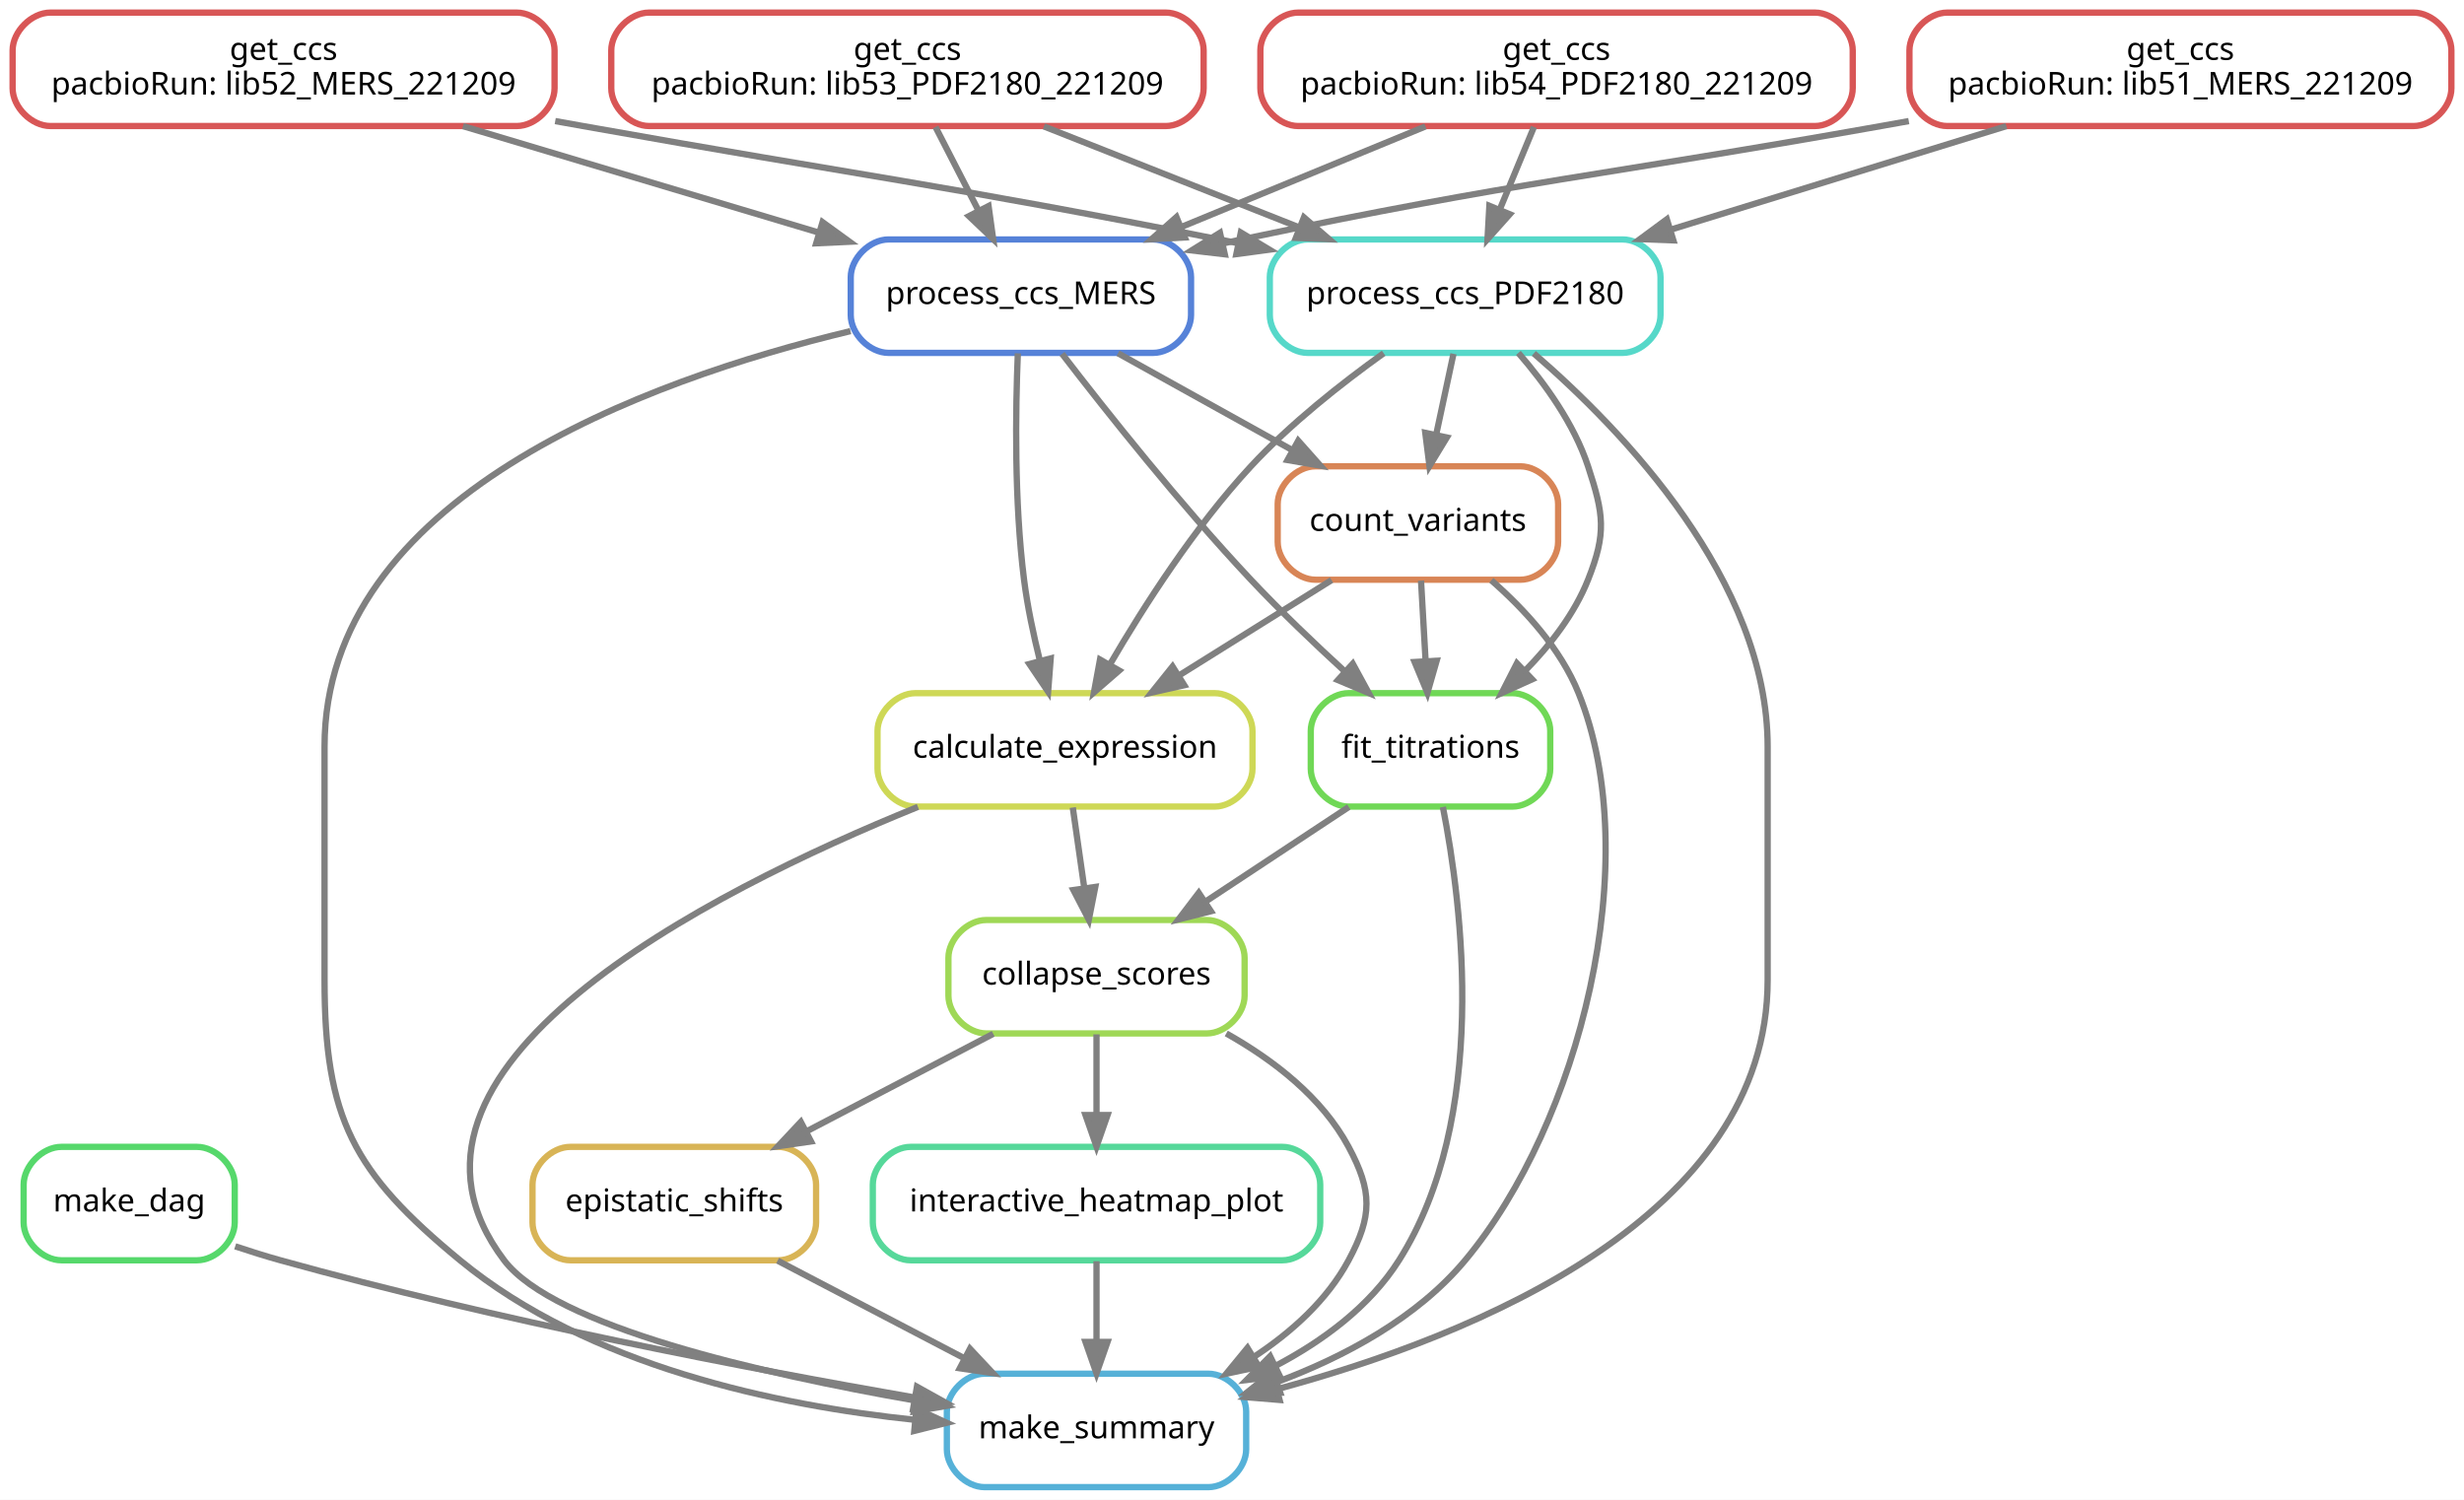
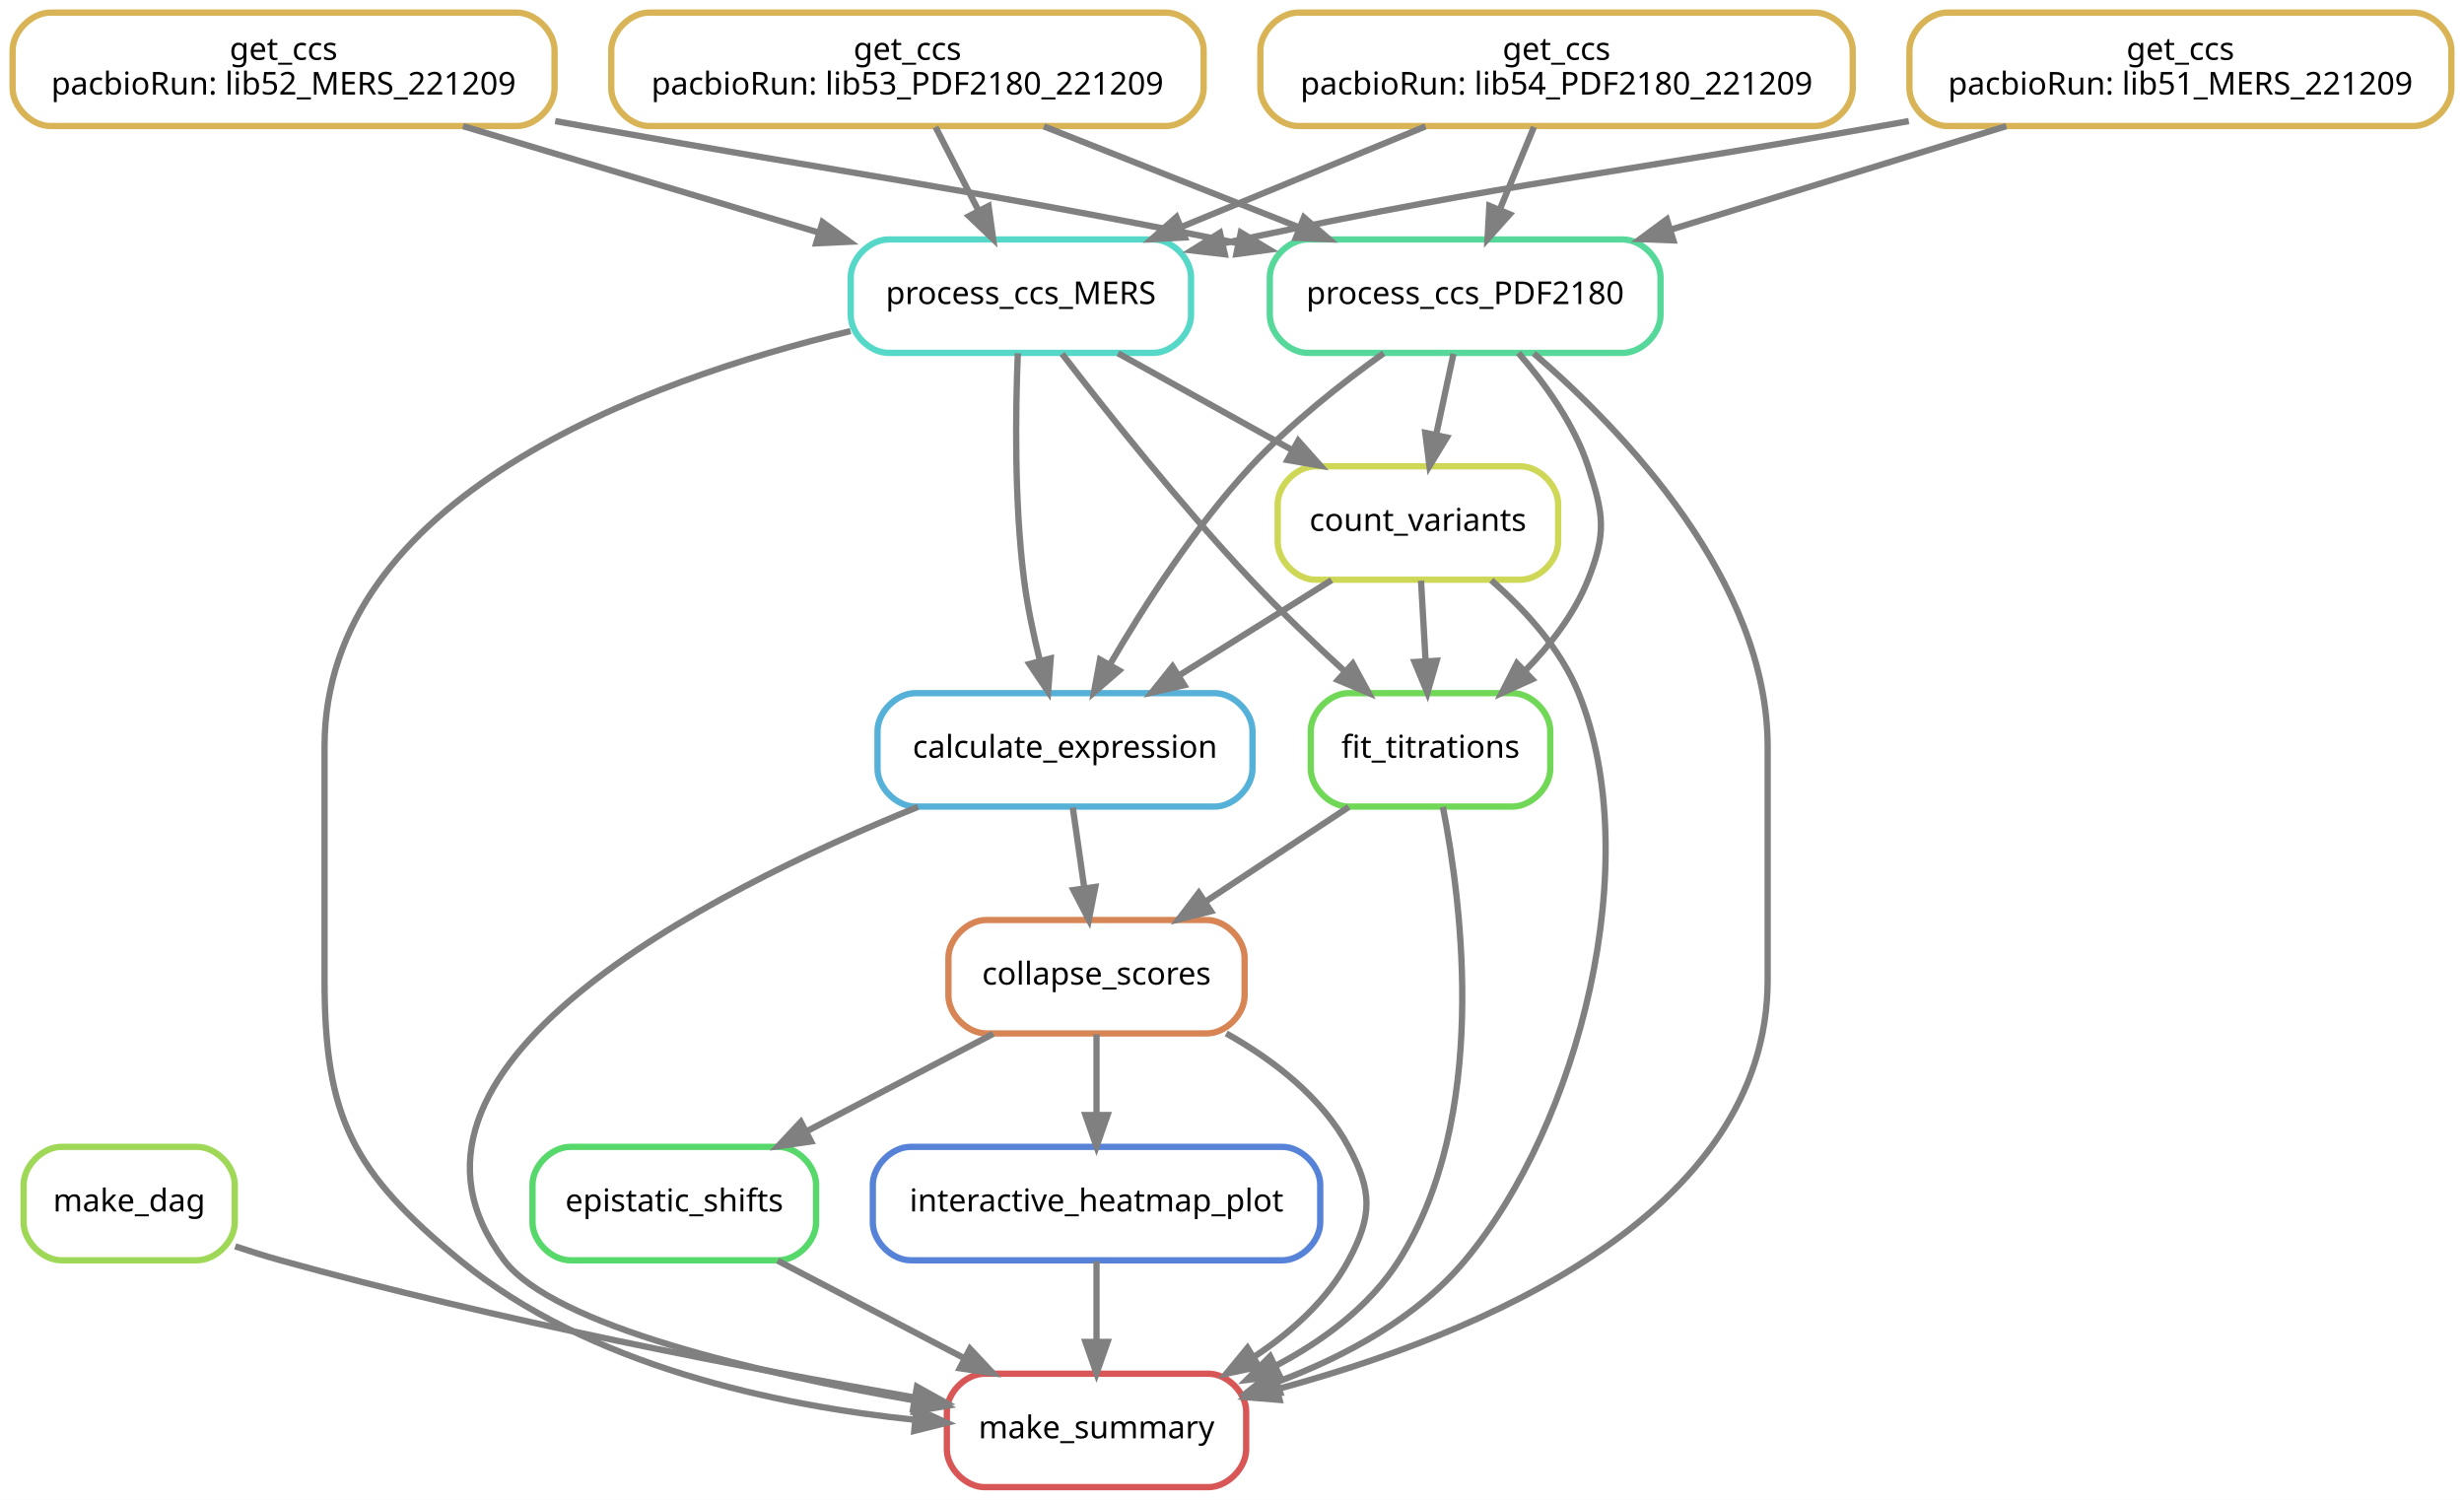
<svg xmlns="http://www.w3.org/2000/svg" width="782pt" height="476pt" viewBox="0.00 0.00 782.00 476.00">
  <g id="graph0" class="graph" transform="scale(1 1) rotate(0) translate(4 472)">
    <polygon fill="white" stroke="transparent" points="-4,4 -4,-472 778,-472 778,4 -4,4" />
    <g id="node1" class="node">
-       <path fill="none" stroke="#56b1d8" stroke-width="2" d="M379.5,-36C379.5,-36 308.5,-36 308.5,-36 302.5,-36 296.5,-30 296.5,-24 296.5,-24 296.5,-12 296.5,-12 296.5,-6 302.5,0 308.5,0 308.5,0 379.5,0 379.5,0 385.5,0 391.5,-6 391.5,-12 391.5,-12 391.5,-24 391.5,-24 391.5,-30 385.5,-36 379.5,-36" />
+       <path fill="none" stroke="#d85656" stroke-width="2" d="M379.5,-36C379.5,-36 308.5,-36 308.5,-36 302.5,-36 296.5,-30 296.5,-24 296.5,-24 296.5,-12 296.5,-12 296.5,-6 302.5,0 308.5,0 308.5,0 379.5,0 379.5,0 385.5,0 391.5,-6 391.5,-12 391.5,-12 391.5,-24 391.5,-24 391.5,-30 385.5,-36 379.5,-36" />
      <text text-anchor="middle" x="344" y="-15.5" font-family="sans" font-size="10.00">make_summary</text>
    </g>
    <g id="node2" class="node">
-       <path fill="none" stroke="#56d86b" stroke-width="2" d="M58.5,-108C58.5,-108 15.5,-108 15.5,-108 9.5,-108 3.5,-102 3.5,-96 3.5,-96 3.5,-84 3.5,-84 3.5,-78 9.5,-72 15.5,-72 15.5,-72 58.5,-72 58.5,-72 64.5,-72 70.5,-78 70.5,-84 70.5,-84 70.5,-96 70.5,-96 70.5,-102 64.5,-108 58.5,-108" />
+       <path fill="none" stroke="#9fd856" stroke-width="2" d="M58.5,-108C58.5,-108 15.5,-108 15.5,-108 9.5,-108 3.5,-102 3.5,-96 3.5,-96 3.5,-84 3.5,-84 3.5,-78 9.5,-72 15.5,-72 15.5,-72 58.5,-72 58.5,-72 64.5,-72 70.5,-78 70.5,-84 70.5,-84 70.5,-96 70.5,-96 70.5,-102 64.5,-108 58.5,-108" />
      <text text-anchor="middle" x="37" y="-87.5" font-family="sans" font-size="10.00">make_dag</text>
    </g>
    <g id="edge1" class="edge">
      <path fill="none" stroke="grey" stroke-width="2" d="M70.64,-76.43C75.43,-74.83 80.32,-73.3 85,-72 153.34,-53 233.55,-37.63 286.4,-28.43" />
      <polygon fill="grey" stroke="grey" stroke-width="2" points="287.01,-31.87 296.27,-26.72 285.82,-24.97 287.01,-31.87" />
    </g>
    <g id="node3" class="node">
-       <path fill="none" stroke="#5682d8" stroke-width="2" d="M362,-396C362,-396 278,-396 278,-396 272,-396 266,-390 266,-384 266,-384 266,-372 266,-372 266,-366 272,-360 278,-360 278,-360 362,-360 362,-360 368,-360 374,-366 374,-372 374,-372 374,-384 374,-384 374,-390 368,-396 362,-396" />
+       <path fill="none" stroke="#56d8c9" stroke-width="2" d="M362,-396C362,-396 278,-396 278,-396 272,-396 266,-390 266,-384 266,-384 266,-372 266,-372 266,-366 272,-360 278,-360 278,-360 362,-360 362,-360 368,-360 374,-366 374,-372 374,-372 374,-384 374,-384 374,-390 368,-396 362,-396" />
      <text text-anchor="middle" x="320" y="-375.5" font-family="sans" font-size="10.00">process_ccs_MERS</text>
    </g>
    <g id="edge2" class="edge">
      <path fill="none" stroke="grey" stroke-width="2" d="M265.94,-366.92C200.51,-351.22 99,-314.13 99,-235 99,-235 99,-235 99,-161 99,-117.07 108.08,-99.92 142,-72 182.77,-38.44 242.54,-25.91 286.49,-21.35" />
      <polygon fill="grey" stroke="grey" stroke-width="2" points="286.82,-24.83 296.46,-20.42 286.17,-17.86 286.82,-24.83" />
    </g>
    <g id="node9" class="node">
-       <path fill="none" stroke="#d88556" stroke-width="2" d="M478.5,-324C478.5,-324 413.5,-324 413.5,-324 407.5,-324 401.5,-318 401.5,-312 401.5,-312 401.5,-300 401.5,-300 401.5,-294 407.5,-288 413.5,-288 413.5,-288 478.5,-288 478.5,-288 484.5,-288 490.5,-294 490.5,-300 490.5,-300 490.5,-312 490.5,-312 490.5,-318 484.5,-324 478.5,-324" />
+       <path fill="none" stroke="#ced856" stroke-width="2" d="M478.5,-324C478.5,-324 413.5,-324 413.5,-324 407.5,-324 401.5,-318 401.5,-312 401.5,-312 401.5,-300 401.5,-300 401.5,-294 407.5,-288 413.5,-288 413.5,-288 478.5,-288 478.5,-288 484.5,-288 490.5,-294 490.5,-300 490.5,-300 490.5,-312 490.5,-312 490.5,-318 484.5,-324 478.5,-324" />
      <text text-anchor="middle" x="446" y="-303.5" font-family="sans" font-size="10.00">count_variants</text>
    </g>
    <g id="edge18" class="edge">
      <path fill="none" stroke="grey" stroke-width="2" d="M350.82,-359.88C367.45,-350.64 388.16,-339.13 406.02,-329.21" />
      <polygon fill="grey" stroke="grey" stroke-width="2" points="408.02,-332.11 415.06,-324.19 404.62,-325.99 408.02,-332.11" />
    </g>
    <g id="node10" class="node">
      <path fill="none" stroke="#70d856" stroke-width="2" d="M476,-252C476,-252 424,-252 424,-252 418,-252 412,-246 412,-240 412,-240 412,-228 412,-228 412,-222 418,-216 424,-216 424,-216 476,-216 476,-216 482,-216 488,-222 488,-228 488,-228 488,-240 488,-240 488,-246 482,-252 476,-252" />
      <text text-anchor="middle" x="450" y="-231.5" font-family="sans" font-size="10.00">fit_titrations</text>
    </g>
    <g id="edge20" class="edge">
      <path fill="none" stroke="grey" stroke-width="2" d="M333.07,-359.7C347.2,-341.33 370.69,-311.74 393,-288 402.35,-278.05 413.19,-267.71 422.89,-258.82" />
      <polygon fill="grey" stroke="grey" stroke-width="2" points="425.32,-261.35 430.38,-252.05 420.62,-256.16 425.32,-261.35" />
    </g>
    <g id="node11" class="node">
-       <path fill="none" stroke="#ced856" stroke-width="2" d="M381.5,-252C381.5,-252 286.5,-252 286.5,-252 280.5,-252 274.5,-246 274.5,-240 274.5,-240 274.5,-228 274.5,-228 274.5,-222 280.5,-216 286.5,-216 286.5,-216 381.5,-216 381.5,-216 387.5,-216 393.5,-222 393.5,-228 393.5,-228 393.5,-240 393.5,-240 393.5,-246 387.5,-252 381.5,-252" />
+       <path fill="none" stroke="#56b1d8" stroke-width="2" d="M381.5,-252C381.5,-252 286.5,-252 286.5,-252 280.5,-252 274.5,-246 274.5,-240 274.5,-240 274.5,-228 274.5,-228 274.5,-222 280.5,-216 286.5,-216 286.5,-216 381.5,-216 381.5,-216 387.5,-216 393.5,-222 393.5,-228 393.5,-228 393.5,-240 393.5,-240 393.5,-246 387.5,-252 381.5,-252" />
      <text text-anchor="middle" x="334" y="-231.5" font-family="sans" font-size="10.00">calculate_expression</text>
    </g>
    <g id="edge23" class="edge">
      <path fill="none" stroke="grey" stroke-width="2" d="M319.03,-359.86C318.29,-341.88 317.86,-312.83 321,-288 322.07,-279.54 324,-270.48 326.04,-262.28" />
      <polygon fill="grey" stroke="grey" stroke-width="2" points="329.46,-263.04 328.64,-252.48 322.7,-261.25 329.46,-263.04" />
    </g>
    <g id="node4" class="node">
-       <path fill="none" stroke="#d85656" stroke-width="2" d="M762,-468C762,-468 614,-468 614,-468 608,-468 602,-462 602,-456 602,-456 602,-444 602,-444 602,-438 608,-432 614,-432 614,-432 762,-432 762,-432 768,-432 774,-438 774,-444 774,-444 774,-456 774,-456 774,-462 768,-468 762,-468" />
+       <path fill="none" stroke="#d8b456" stroke-width="2" d="M762,-468C762,-468 614,-468 614,-468 608,-468 602,-462 602,-456 602,-456 602,-444 602,-444 602,-438 608,-432 614,-432 614,-432 762,-432 762,-432 768,-432 774,-438 774,-444 774,-444 774,-456 774,-456 774,-462 768,-468 762,-468" />
      <text text-anchor="middle" x="688" y="-453" font-family="sans" font-size="10.00">get_ccs</text>
      <text text-anchor="middle" x="688" y="-442" font-family="sans" font-size="10.00">pacbioRun: lib51_MERS_221209</text>
    </g>
    <g id="edge10" class="edge">
      <path fill="none" stroke="grey" stroke-width="2" d="M601.79,-433.57C598.82,-433.04 595.89,-432.51 593,-432 502.79,-415.93 479.68,-414.82 390,-396 388.07,-395.6 386.12,-395.18 384.14,-394.75" />
      <polygon fill="grey" stroke="grey" stroke-width="2" points="384.71,-391.29 374.19,-392.52 383.18,-398.12 384.71,-391.29" />
    </g>
    <g id="node8" class="node">
-       <path fill="none" stroke="#56d8c9" stroke-width="2" d="M511,-396C511,-396 411,-396 411,-396 405,-396 399,-390 399,-384 399,-384 399,-372 399,-372 399,-366 405,-360 411,-360 411,-360 511,-360 511,-360 517,-360 523,-366 523,-372 523,-372 523,-384 523,-384 523,-390 517,-396 511,-396" />
+       <path fill="none" stroke="#56d89a" stroke-width="2" d="M511,-396C511,-396 411,-396 411,-396 405,-396 399,-390 399,-384 399,-384 399,-372 399,-372 399,-366 405,-360 411,-360 411,-360 511,-360 511,-360 517,-360 523,-366 523,-372 523,-372 523,-384 523,-384 523,-390 517,-396 511,-396" />
      <text text-anchor="middle" x="461" y="-375.5" font-family="sans" font-size="10.00">process_ccs_PDF2180</text>
    </g>
    <g id="edge14" class="edge">
      <path fill="none" stroke="grey" stroke-width="2" d="M632.76,-431.97C600.63,-422.06 559.95,-409.51 526.25,-399.12" />
      <polygon fill="grey" stroke="grey" stroke-width="2" points="527.08,-395.71 516.49,-396.11 525.01,-402.4 527.08,-395.71" />
    </g>
    <g id="node5" class="node">
-       <path fill="none" stroke="#d85656" stroke-width="2" d="M160,-468C160,-468 12,-468 12,-468 6,-468 0,-462 0,-456 0,-456 0,-444 0,-444 0,-438 6,-432 12,-432 12,-432 160,-432 160,-432 166,-432 172,-438 172,-444 172,-444 172,-456 172,-456 172,-462 166,-468 160,-468" />
+       <path fill="none" stroke="#d8b456" stroke-width="2" d="M160,-468C160,-468 12,-468 12,-468 6,-468 0,-462 0,-456 0,-456 0,-444 0,-444 0,-438 6,-432 12,-432 12,-432 160,-432 160,-432 166,-432 172,-438 172,-444 172,-444 172,-456 172,-456 172,-462 166,-468 160,-468" />
      <text text-anchor="middle" x="86" y="-453" font-family="sans" font-size="10.00">get_ccs</text>
      <text text-anchor="middle" x="86" y="-442" font-family="sans" font-size="10.00">pacbioRun: lib52_MERS_221209</text>
    </g>
    <g id="edge11" class="edge">
      <path fill="none" stroke="grey" stroke-width="2" d="M142.94,-431.97C177.07,-421.76 220.56,-408.75 255.89,-398.18" />
      <polygon fill="grey" stroke="grey" stroke-width="2" points="257.05,-401.49 265.62,-395.27 255.04,-394.78 257.05,-401.49" />
    </g>
    <g id="edge15" class="edge">
      <path fill="none" stroke="grey" stroke-width="2" d="M172.21,-433.57C175.18,-433.04 178.11,-432.52 181,-432 270.77,-415.97 293.54,-413.71 383,-396 384.94,-395.62 386.9,-395.22 388.88,-394.82" />
      <polygon fill="grey" stroke="grey" stroke-width="2" points="389.8,-398.21 398.88,-392.76 388.38,-391.35 389.8,-398.21" />
    </g>
    <g id="node6" class="node">
-       <path fill="none" stroke="#d85656" stroke-width="2" d="M366,-468C366,-468 202,-468 202,-468 196,-468 190,-462 190,-456 190,-456 190,-444 190,-444 190,-438 196,-432 202,-432 202,-432 366,-432 366,-432 372,-432 378,-438 378,-444 378,-444 378,-456 378,-456 378,-462 372,-468 366,-468" />
+       <path fill="none" stroke="#d8b456" stroke-width="2" d="M366,-468C366,-468 202,-468 202,-468 196,-468 190,-462 190,-456 190,-456 190,-444 190,-444 190,-438 196,-432 202,-432 202,-432 366,-432 366,-432 372,-432 378,-438 378,-444 378,-444 378,-456 378,-456 378,-462 372,-468 366,-468" />
      <text text-anchor="middle" x="284" y="-453" font-family="sans" font-size="10.00">get_ccs</text>
      <text text-anchor="middle" x="284" y="-442" font-family="sans" font-size="10.00">pacbioRun: lib53_PDF2180_221209</text>
    </g>
    <g id="edge12" class="edge">
      <path fill="none" stroke="grey" stroke-width="2" d="M292.9,-431.7C297,-423.73 301.95,-414.1 306.49,-405.26" />
      <polygon fill="grey" stroke="grey" stroke-width="2" points="309.74,-406.6 311.2,-396.1 303.52,-403.4 309.74,-406.6" />
    </g>
    <g id="edge16" class="edge">
      <path fill="none" stroke="grey" stroke-width="2" d="M327.3,-431.88C351.71,-422.22 382.4,-410.09 408.21,-399.88" />
      <polygon fill="grey" stroke="grey" stroke-width="2" points="409.83,-403 417.84,-396.07 407.26,-396.49 409.83,-403" />
    </g>
    <g id="node7" class="node">
-       <path fill="none" stroke="#d85656" stroke-width="2" d="M572,-468C572,-468 408,-468 408,-468 402,-468 396,-462 396,-456 396,-456 396,-444 396,-444 396,-438 402,-432 408,-432 408,-432 572,-432 572,-432 578,-432 584,-438 584,-444 584,-444 584,-456 584,-456 584,-462 578,-468 572,-468" />
+       <path fill="none" stroke="#d8b456" stroke-width="2" d="M572,-468C572,-468 408,-468 408,-468 402,-468 396,-462 396,-456 396,-456 396,-444 396,-444 396,-438 402,-432 408,-432 408,-432 572,-432 572,-432 578,-432 584,-438 584,-444 584,-444 584,-456 584,-456 584,-462 578,-468 572,-468" />
      <text text-anchor="middle" x="490" y="-453" font-family="sans" font-size="10.00">get_ccs</text>
      <text text-anchor="middle" x="490" y="-442" font-family="sans" font-size="10.00">pacbioRun: lib54_PDF2180_221209</text>
    </g>
    <g id="edge13" class="edge">
      <path fill="none" stroke="grey" stroke-width="2" d="M448.41,-431.88C424.97,-422.22 395.5,-410.09 370.7,-399.88" />
      <polygon fill="grey" stroke="grey" stroke-width="2" points="372.03,-396.64 361.45,-396.07 369.37,-403.11 372.03,-396.64" />
    </g>
    <g id="edge17" class="edge">
      <path fill="none" stroke="grey" stroke-width="2" d="M482.83,-431.7C479.57,-423.81 475.63,-414.3 472,-405.55" />
      <polygon fill="grey" stroke="grey" stroke-width="2" points="475.15,-404 468.09,-396.1 468.68,-406.68 475.15,-404" />
    </g>
    <g id="edge3" class="edge">
      <path fill="none" stroke="grey" stroke-width="2" d="M482.78,-359.83C511.11,-335.39 557,-287.67 557,-235 557,-235 557,-235 557,-161 557,-86.01 464.48,-48.19 401.39,-31.11" />
      <polygon fill="grey" stroke="grey" stroke-width="2" points="402.1,-27.68 391.54,-28.55 400.33,-34.45 402.1,-27.68" />
    </g>
    <g id="edge19" class="edge">
      <path fill="none" stroke="grey" stroke-width="2" d="M457.29,-359.7C455.64,-351.98 453.65,-342.71 451.81,-334.11" />
      <polygon fill="grey" stroke="grey" stroke-width="2" points="455.18,-333.15 449.67,-324.1 448.34,-334.62 455.18,-333.15" />
    </g>
    <g id="edge21" class="edge">
      <path fill="none" stroke="grey" stroke-width="2" d="M477.89,-359.99C486.29,-350.31 495.58,-337.46 500,-324 504.99,-308.8 505.91,-302.87 500,-288 495.71,-277.2 488.06,-267.32 480.01,-259.1" />
      <polygon fill="grey" stroke="grey" stroke-width="2" points="482.25,-256.4 472.6,-252.04 477.42,-261.47 482.25,-256.4" />
    </g>
    <g id="edge24" class="edge">
      <path fill="none" stroke="grey" stroke-width="2" d="M435.14,-359.89C421.7,-350.27 405.51,-337.51 393,-324 375.22,-304.8 359.11,-279.72 348.23,-261.07" />
      <polygon fill="grey" stroke="grey" stroke-width="2" points="351.18,-259.18 343.19,-252.24 345.11,-262.65 351.18,-259.18" />
    </g>
    <g id="edge4" class="edge">
      <path fill="none" stroke="grey" stroke-width="2" d="M469.3,-287.82C479.9,-278.54 491.32,-266.09 497,-252 518.39,-198.92 497.32,-115.54 461,-72 445.7,-53.65 422.71,-41.38 401.15,-33.31" />
      <polygon fill="grey" stroke="grey" stroke-width="2" points="402.29,-30 391.7,-30 399.98,-36.61 402.29,-30" />
    </g>
    <g id="edge22" class="edge">
      <path fill="none" stroke="grey" stroke-width="2" d="M446.99,-287.7C447.43,-279.98 447.96,-270.71 448.45,-262.11" />
      <polygon fill="grey" stroke="grey" stroke-width="2" points="451.95,-262.29 449.02,-252.1 444.96,-261.89 451.95,-262.29" />
    </g>
    <g id="edge25" class="edge">
      <path fill="none" stroke="grey" stroke-width="2" d="M418.6,-287.88C404.09,-278.81 386.08,-267.55 370.41,-257.76" />
      <polygon fill="grey" stroke="grey" stroke-width="2" points="371.84,-254.52 361.5,-252.19 368.13,-260.46 371.84,-254.52" />
    </g>
    <g id="edge5" class="edge">
      <path fill="none" stroke="grey" stroke-width="2" d="M453.93,-215.87C460.09,-184.57 468.6,-117.2 440,-72 430.72,-57.34 415.89,-46.4 400.63,-38.39" />
      <polygon fill="grey" stroke="grey" stroke-width="2" points="402.16,-35.25 391.63,-34.01 399.09,-41.54 402.16,-35.25" />
    </g>
    <g id="node12" class="node">
-       <path fill="none" stroke="#9fd856" stroke-width="2" d="M379,-180C379,-180 309,-180 309,-180 303,-180 297,-174 297,-168 297,-168 297,-156 297,-156 297,-150 303,-144 309,-144 309,-144 379,-144 379,-144 385,-144 391,-150 391,-156 391,-156 391,-168 391,-168 391,-174 385,-180 379,-180" />
+       <path fill="none" stroke="#d88556" stroke-width="2" d="M379,-180C379,-180 309,-180 309,-180 303,-180 297,-174 297,-168 297,-168 297,-156 297,-156 297,-150 303,-144 309,-144 309,-144 379,-144 379,-144 385,-144 391,-150 391,-156 391,-156 391,-168 391,-168 391,-174 385,-180 379,-180" />
      <text text-anchor="middle" x="344" y="-159.5" font-family="sans" font-size="10.00">collapse_scores</text>
    </g>
    <g id="edge26" class="edge">
      <path fill="none" stroke="grey" stroke-width="2" d="M424.07,-215.88C410.34,-206.81 393.29,-195.55 378.46,-185.76" />
      <polygon fill="grey" stroke="grey" stroke-width="2" points="380.3,-182.78 370.03,-180.19 376.45,-188.62 380.3,-182.78" />
    </g>
    <g id="edge6" class="edge">
      <path fill="none" stroke="grey" stroke-width="2" d="M287.33,-215.91C220.41,-188.79 110.04,-132.71 156,-72 171.85,-51.07 237.3,-36.07 286.55,-27.48" />
      <polygon fill="grey" stroke="grey" stroke-width="2" points="287.2,-30.92 296.48,-25.8 286.03,-24.02 287.2,-30.92" />
    </g>
    <g id="edge27" class="edge">
      <path fill="none" stroke="grey" stroke-width="2" d="M336.47,-215.7C337.57,-207.98 338.9,-198.71 340.13,-190.11" />
      <polygon fill="grey" stroke="grey" stroke-width="2" points="343.61,-190.5 341.56,-180.1 336.68,-189.51 343.61,-190.5" />
    </g>
    <g id="edge7" class="edge">
      <path fill="none" stroke="grey" stroke-width="2" d="M385.18,-144C400.21,-135.54 415.57,-123.71 424,-108 431.57,-93.9 431.57,-86.1 424,-72 417.21,-59.36 405.94,-49.23 393.97,-41.35" />
      <polygon fill="grey" stroke="grey" stroke-width="2" points="395.55,-38.21 385.18,-36 391.91,-44.19 395.55,-38.21" />
    </g>
    <g id="node13" class="node">
-       <path fill="none" stroke="#d8b456" stroke-width="2" d="M243,-108C243,-108 177,-108 177,-108 171,-108 165,-102 165,-96 165,-96 165,-84 165,-84 165,-78 171,-72 177,-72 177,-72 243,-72 243,-72 249,-72 255,-78 255,-84 255,-84 255,-96 255,-96 255,-102 249,-108 243,-108" />
+       <path fill="none" stroke="#56d86b" stroke-width="2" d="M243,-108C243,-108 177,-108 177,-108 171,-108 165,-102 165,-96 165,-96 165,-84 165,-84 165,-78 171,-72 177,-72 177,-72 243,-72 243,-72 249,-72 255,-78 255,-84 255,-84 255,-96 255,-96 255,-102 249,-108 243,-108" />
      <text text-anchor="middle" x="210" y="-87.5" font-family="sans" font-size="10.00">epistatic_shifts</text>
    </g>
    <g id="edge28" class="edge">
      <path fill="none" stroke="grey" stroke-width="2" d="M311.22,-143.88C293.37,-134.55 271.1,-122.92 252,-112.94" />
      <polygon fill="grey" stroke="grey" stroke-width="2" points="253.39,-109.72 242.91,-108.19 250.15,-115.92 253.39,-109.72" />
    </g>
    <g id="node14" class="node">
-       <path fill="none" stroke="#56d89a" stroke-width="2" d="M403,-108C403,-108 285,-108 285,-108 279,-108 273,-102 273,-96 273,-96 273,-84 273,-84 273,-78 279,-72 285,-72 285,-72 403,-72 403,-72 409,-72 415,-78 415,-84 415,-84 415,-96 415,-96 415,-102 409,-108 403,-108" />
+       <path fill="none" stroke="#5682d8" stroke-width="2" d="M403,-108C403,-108 285,-108 285,-108 279,-108 273,-102 273,-96 273,-96 273,-84 273,-84 273,-78 279,-72 285,-72 285,-72 403,-72 403,-72 409,-72 415,-78 415,-84 415,-84 415,-96 415,-96 415,-102 409,-108 403,-108" />
      <text text-anchor="middle" x="344" y="-87.5" font-family="sans" font-size="10.00">interactive_heatmap_plot</text>
    </g>
    <g id="edge29" class="edge">
      <path fill="none" stroke="grey" stroke-width="2" d="M344,-143.7C344,-135.98 344,-126.71 344,-118.11" />
      <polygon fill="grey" stroke="grey" stroke-width="2" points="347.5,-118.1 344,-108.1 340.5,-118.1 347.5,-118.1" />
    </g>
    <g id="edge8" class="edge">
      <path fill="none" stroke="grey" stroke-width="2" d="M242.78,-71.88C260.63,-62.55 282.9,-50.92 302,-40.94" />
      <polygon fill="grey" stroke="grey" stroke-width="2" points="303.85,-43.92 311.09,-36.19 300.61,-37.72 303.85,-43.92" />
    </g>
    <g id="edge9" class="edge">
      <path fill="none" stroke="grey" stroke-width="2" d="M344,-71.7C344,-63.98 344,-54.71 344,-46.11" />
      <polygon fill="grey" stroke="grey" stroke-width="2" points="347.5,-46.1 344,-36.1 340.5,-46.1 347.5,-46.1" />
    </g>
  </g>
</svg>
